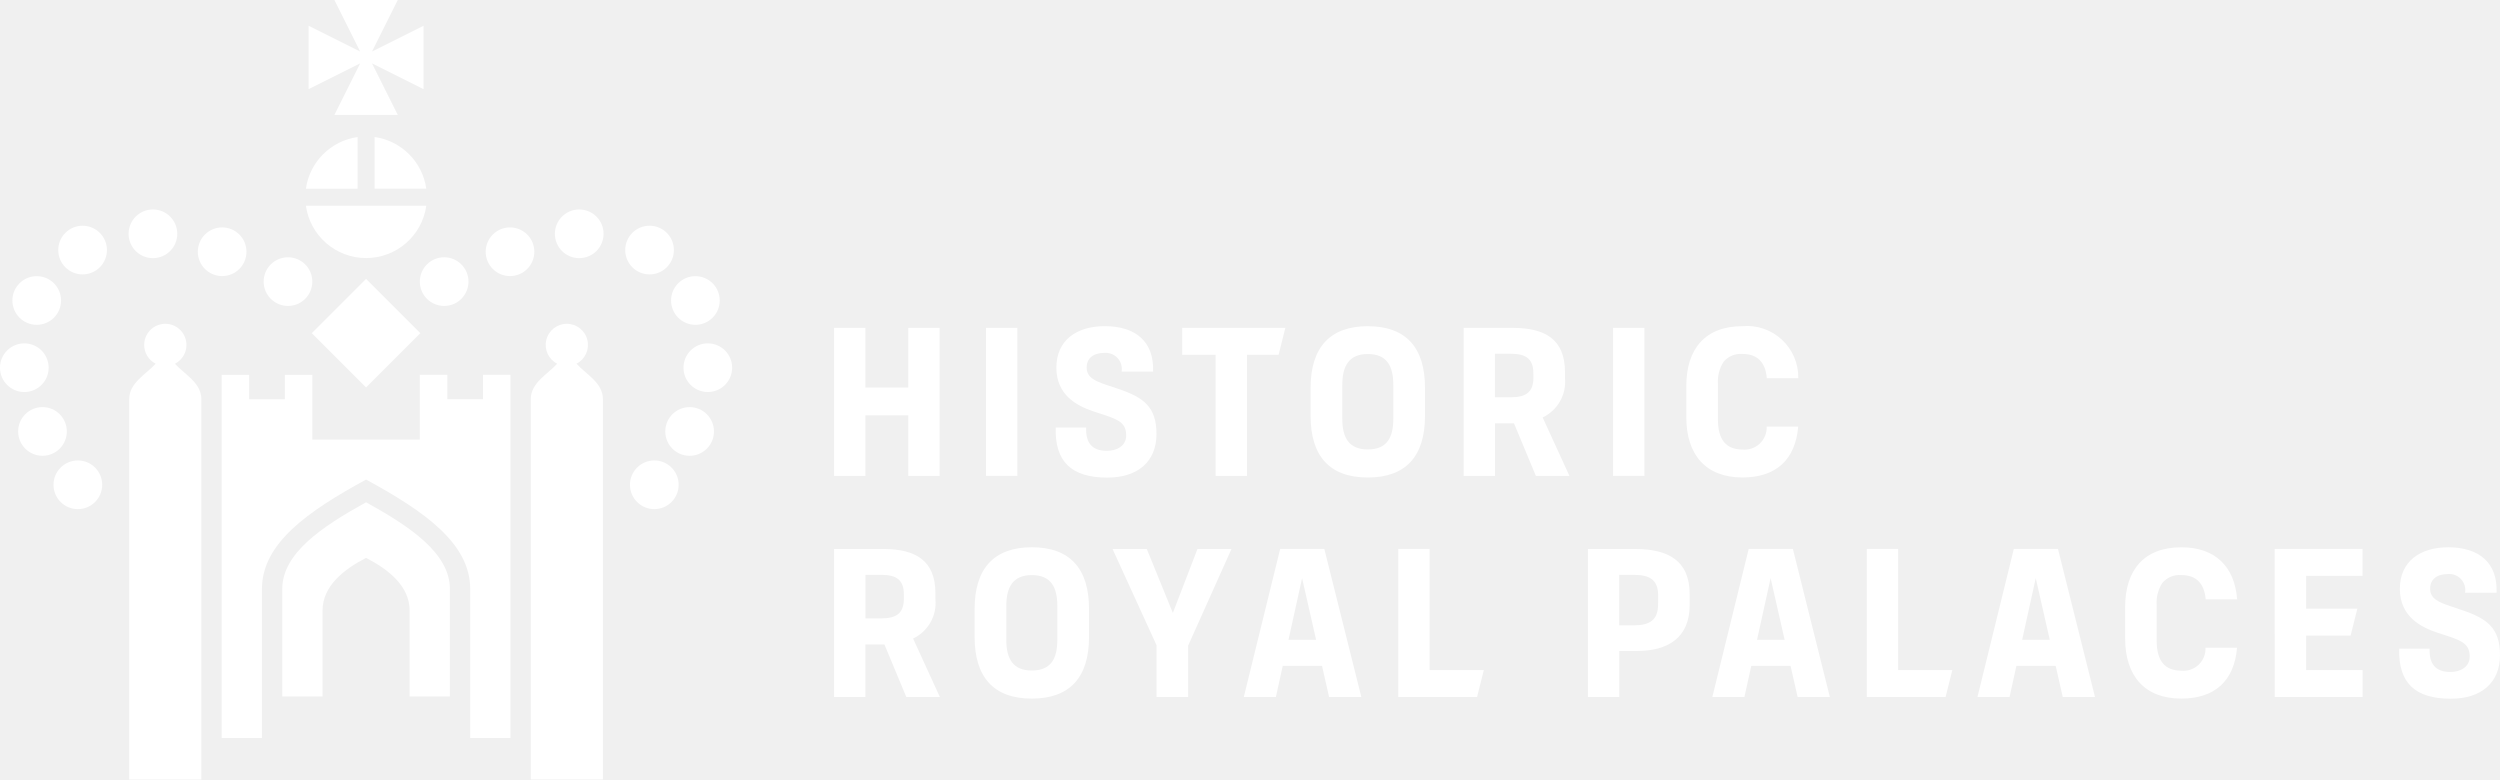
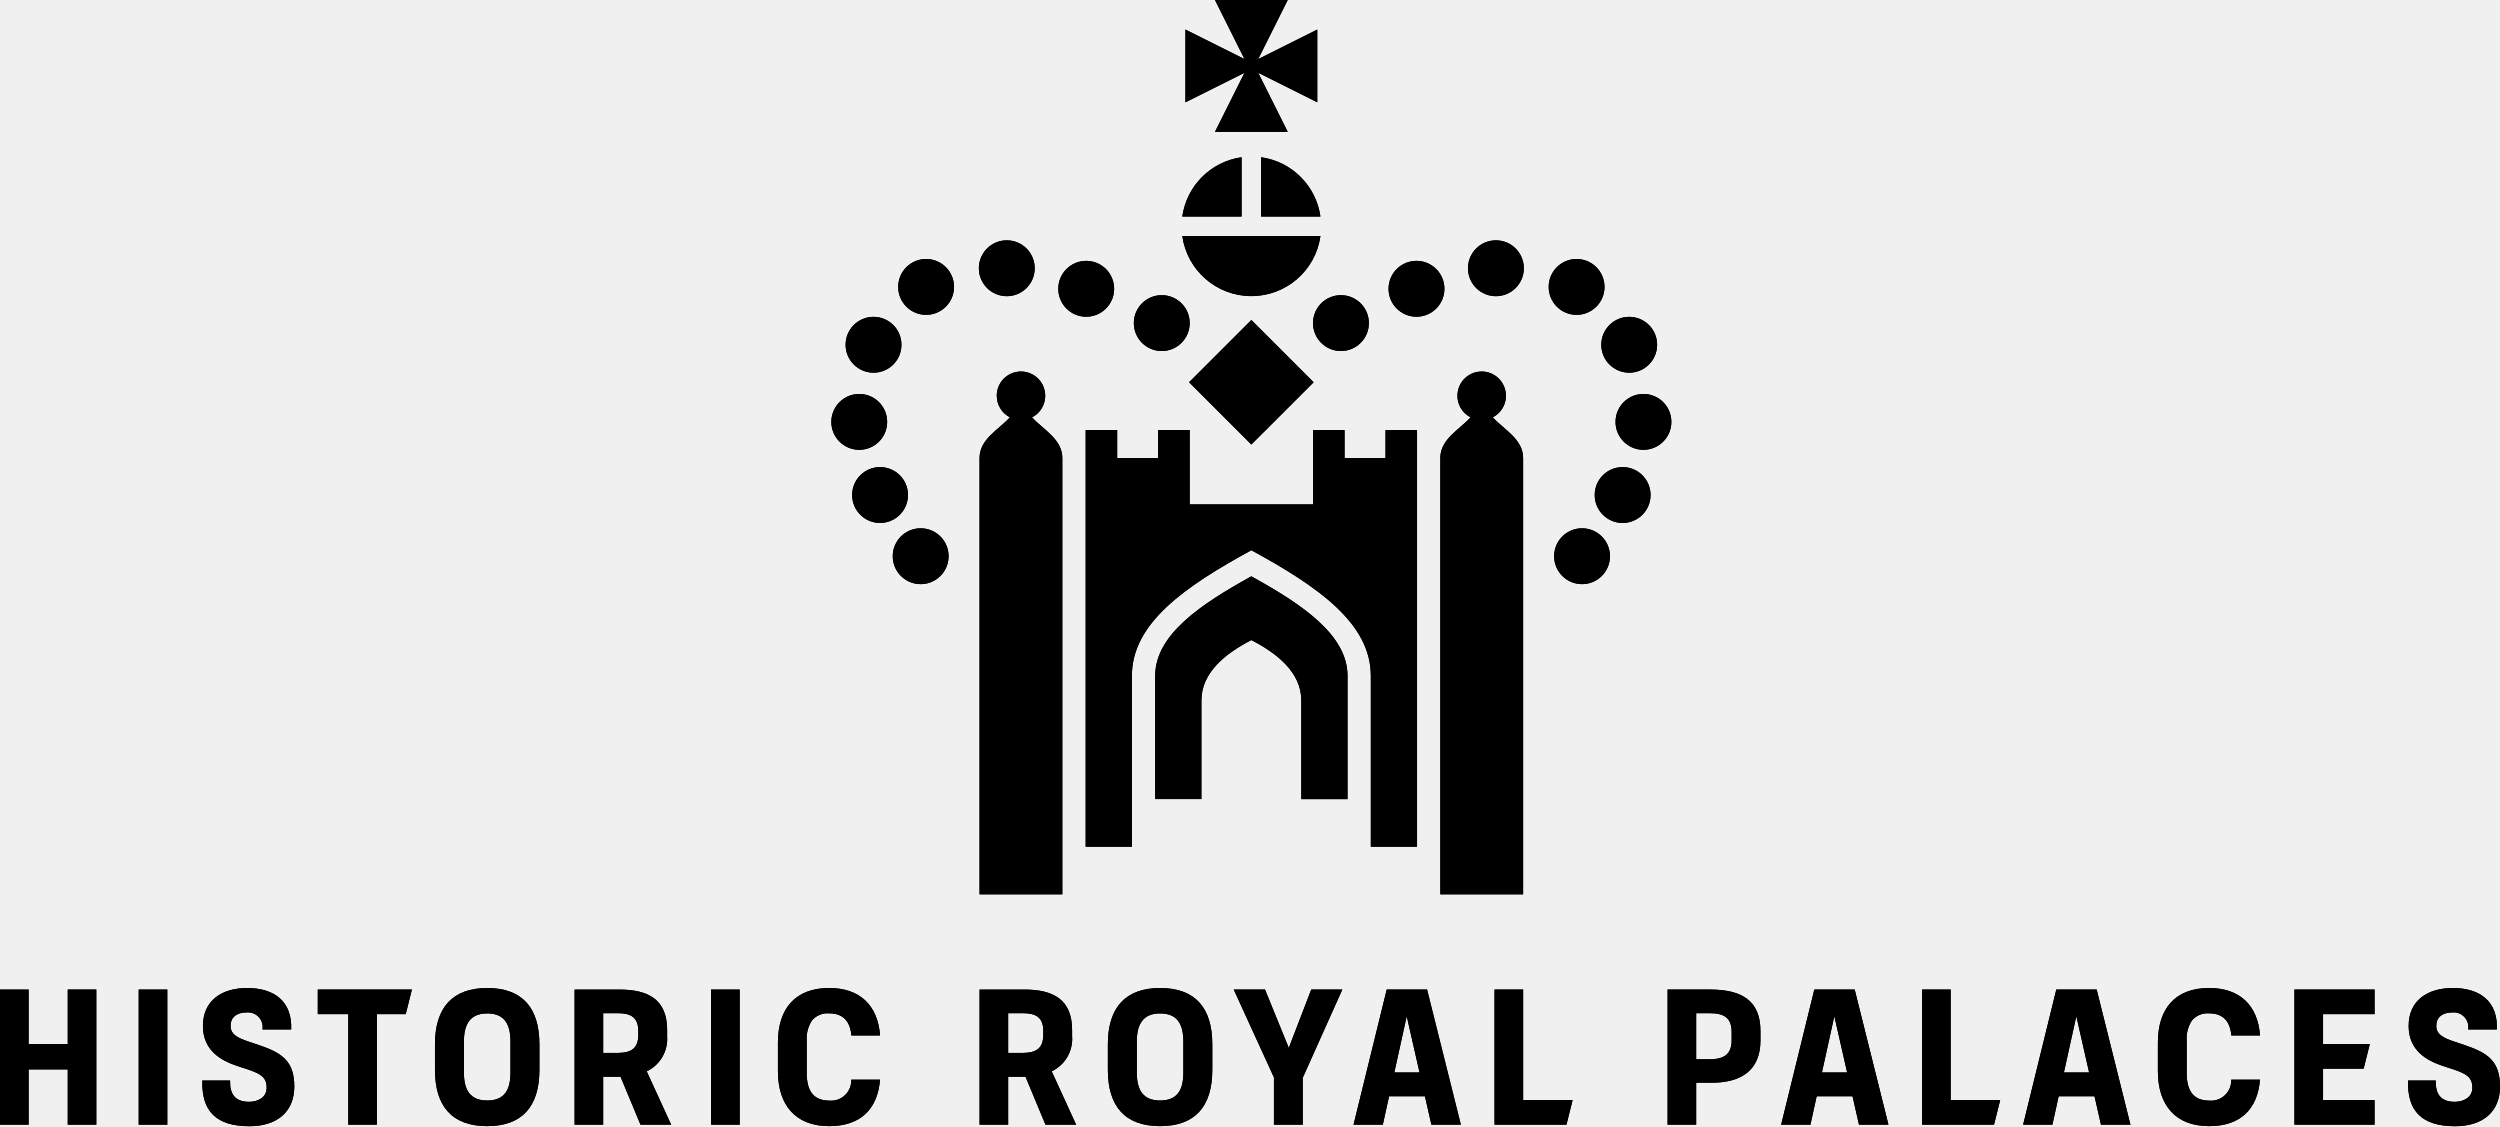
- <svg xmlns="http://www.w3.org/2000/svg" viewBox="0 0 224.814 70.096">
-   <g fill="#fff">
-     <g data-name="Group 74">
-       <path data-name="Rectangle 64" d="M28.04 29.96l4.88-4.88 4.88 4.88-4.88 4.88z" />
-       <path data-name="Path 331" d="M25.897 27.512a2.188 2.188 0 10-2.188-2.188 2.189 2.189 0 002.188 2.188" />
-       <path data-name="Path 332" d="M19.976 24.826a2.188 2.188 0 10-2.188-2.188 2.188 2.188 0 002.188 2.188" />
-       <path data-name="Path 333" d="M13.753 23.214a2.189 2.189 0 10-2.19-2.189 2.189 2.189 0 002.19 2.189" />
-       <path data-name="Path 334" d="M7.427 20.299a2.189 2.189 0 102.189 2.188 2.189 2.189 0 00-2.189-2.188" />
-       <path data-name="Path 335" d="M3.304 29.21a2.188 2.188 0 10-2.189-2.188 2.189 2.189 0 002.189 2.188" />
-       <path data-name="Path 336" d="M2.188 35.254a2.188 2.188 0 10-2.189-2.188 2.188 2.188 0 002.189 2.188" />
-       <path data-name="Path 337" d="M1.632 38.799a2.189 2.189 0 102.187-2.19 2.188 2.188 0 00-2.187 2.19" />
-       <path data-name="Path 338" d="M7 41.406a2.189 2.189 0 102.19 2.188A2.189 2.189 0 007 41.406" />
-       <path data-name="Path 339" d="M33.685 12.324v4.645h4.649a5.468 5.468 0 00-4.649-4.648" />
-       <path data-name="Path 340" d="M38.335 18.502H27.508a5.467 5.467 0 0010.827 0" />
-       <path data-name="Path 341" d="M32.156 12.324a5.469 5.469 0 00-4.648 4.648h4.648z" />
-       <path data-name="Path 342" d="M30.07 10.334h5.7l-2.316-4.632 4.632 2.316v-5.7l-4.632 2.316L35.77 0h-5.7l2.316 4.632-4.632-2.316v5.7L32.386 5.7z" />
-       <path data-name="Path 343" d="M12.966 31.019a1.9 1.9 0 001.031 1.689c-.881.968-2.378 1.709-2.378 3.192v34.2h6.488V35.9c0-1.482-1.5-2.222-2.376-3.19a1.9 1.9 0 10-2.765-1.691" />
-       <path data-name="Path 344" d="M39.941 27.512a2.188 2.188 0 10-2.188-2.188 2.189 2.189 0 002.188 2.188" />
-       <path data-name="Path 345" d="M45.863 24.826a2.188 2.188 0 10-2.188-2.188 2.188 2.188 0 002.188 2.188" />
-       <path data-name="Path 346" d="M52.087 23.214a2.189 2.189 0 10-2.189-2.189 2.188 2.188 0 002.189 2.189" />
-       <path data-name="Path 347" d="M58.413 24.676a2.189 2.189 0 10-2.19-2.189 2.189 2.189 0 002.19 2.189" />
-       <path data-name="Path 348" d="M62.534 29.21a2.188 2.188 0 10-2.188-2.188 2.189 2.189 0 002.188 2.188" />
-       <path data-name="Path 349" d="M63.65 30.877a2.188 2.188 0 102.189 2.188 2.189 2.189 0 00-2.189-2.188" />
-       <path data-name="Path 350" d="M62.015 36.61a2.189 2.189 0 102.189 2.189 2.188 2.188 0 00-2.189-2.189" />
-       <path data-name="Path 351" d="M58.838 41.406a2.189 2.189 0 102.19 2.188 2.188 2.188 0 00-2.19-2.188" />
-       <path data-name="Path 352" d="M32.92 45.169c-4 2.207-7.537 4.6-7.538 7.8v9.664h3.623v-7.727c0-2.2 1.9-3.7 3.915-4.738 2.015 1.04 3.915 2.535 3.915 4.738v7.727h3.622v-9.665c0-3.2-3.54-5.592-7.537-7.8" />
-       <path data-name="Path 353" d="M23.556 52.968c0-4.1 4.091-6.969 9.364-9.844 5.273 2.875 9.363 5.743 9.363 9.844v13.4h3.623V33.707h-2.471v2.194h-3.21v-2.194h-2.472v5.826h-9.666v-5.825h-2.471v2.194h-3.212v-2.194h-2.47v32.657h3.622z" />
-       <path data-name="Path 354" d="M47.733 35.9v34.194h6.485V35.9c0-1.483-1.5-2.225-2.378-3.192a1.9 1.9 0 10-1.735 0c-.88.967-2.375 1.708-2.375 3.19" />
-     </g>
-     <g data-name="Group 75">
-       <path data-name="Path 355" d="M106.31 31.906h3.006v10.89h2.819v-10.89h2.844l.606-2.422h-9.276z" />
-       <path data-name="Path 356" d="M81.677 34.852h-3.854v-5.367h-2.82v13.312h2.82v-5.446h3.854v5.446h2.819V29.485h-2.819z" />
-       <path data-name="Rectangle 65" d="M88.666 29.483h2.819v13.312h-2.819z" />
-       <path data-name="Rectangle 66" d="M145.056 29.483h2.819v13.312h-2.819z" />
-       <path data-name="Path 357" d="M140.734 34.004v-.549c-.007-2.952-1.8-3.958-4.652-3.97h-4.463v13.312h2.82V38.07h1.709l1.967 4.727h3.019l-2.41-5.257a3.549 3.549 0 002.008-3.535m-2.838-.038c0 1.329-.725 1.754-2 1.757h-1.46v-3.912h1.454c1.3.007 2 .428 2 1.757z" />
-       <path data-name="Path 358" d="M100.567 34.972l-1.062-.357c-1.026-.345-1.785-.683-1.785-1.54-.014-.833.567-1.341 1.61-1.341a1.445 1.445 0 011.53 1.681h2.83c.109-2.731-1.622-4.085-4.345-4.085-2.5 0-4.355 1.242-4.35 3.745.005 2.414 1.782 3.4 3.319 3.914l1.158.38c1.271.432 1.8.785 1.8 1.793 0 .953-.869 1.38-1.723 1.38-1.369 0-1.922-.733-1.879-2.093h-2.734c-.088 3.031 1.384 4.5 4.636 4.5 2.765 0 4.419-1.456 4.425-3.9s-1.137-3.306-3.43-4.077" />
-       <path data-name="Path 359" d="M154.986 32.543a2 2 0 011.7-.713c1.355-.008 2.084.767 2.195 2.181h2.831a4.611 4.611 0 00-5.02-4.679c-3.354 0-5.054 2.049-5.049 5.388v2.817c0 3.328 1.731 5.4 5.044 5.4 3.035 0 4.766-1.605 5.017-4.574h-2.835a1.991 1.991 0 01-2.182 2.063c-1.483-.011-2.2-.894-2.2-2.7v-3.2a3.262 3.262 0 01.507-1.989" />
-       <path data-name="Path 360" d="M123 29.332c-3.382 0-5.143 1.9-5.143 5.538v2.532c0 3.591 1.692 5.538 5.143 5.538 3.406 0 5.144-1.9 5.144-5.538v-2.53c0-3.592-1.691-5.538-5.144-5.538m2.294 8.324c0 1.669-.556 2.758-2.294 2.758-1.69 0-2.293-1.043-2.293-2.758v-3.042c0-1.646.556-2.78 2.293-2.78 1.691 0 2.294 1.042 2.294 2.78z" />
-     </g>
-     <g data-name="Group 76">
-       <path data-name="Path 361" d="M170.691 49.366h-2.82V62.68h7.087l.607-2.423h-4.875z" />
-       <path data-name="Path 362" d="M157.252 49.366l-3.27 13.314h2.886l.616-2.8h3.533l.635 2.8h2.9l-3.327-13.314zm.75 8.168l1.222-5.545 1.26 5.545z" />
-       <path data-name="Path 363" d="M204.557 62.681h7.9v-2.423h-5.078v-3.1h4l.607-2.423h-4.608v-2.947h5.072v-2.422h-7.9z" />
-       <path data-name="Path 364" d="M128.558 49.366h-2.819V62.68h7.087l.607-2.423h-4.875z" />
-       <path data-name="Path 365" d="M84.119 53.887v-.549c-.007-2.952-1.806-3.958-4.653-3.971h-4.463v13.314h2.82v-4.727h1.71l1.967 4.727h3.02l-2.409-5.259a3.547 3.547 0 002.008-3.534m-2.839-.038c0 1.329-.724 1.754-2 1.757h-1.455v-3.913h1.455c1.3.007 2 .428 2 1.757z" />
-       <path data-name="Path 366" d="M105.469 55.118l-2.343-5.751h-3.08l3.958 8.657v4.656h2.839v-4.619l3.9-8.694h-3.06z" />
-       <path data-name="Path 367" d="M115.119 49.366l-3.27 13.314h2.886l.616-2.8h3.533l.635 2.8h2.9l-3.327-13.314zm.75 8.168l1.222-5.545 1.26 5.545z" />
-       <path data-name="Path 368" d="M181.093 49.366l-3.269 13.314h2.886l.616-2.8h3.533l.635 2.8h2.9l-3.327-13.314zm.751 8.168l1.222-5.545 1.26 5.545z" />
-       <path data-name="Path 369" d="M147.048 49.368h-4.255v13.313h2.82v-4.139h1.531c2.86.009 4.8-1.2 4.8-4.143v-.966c0-3.047-1.965-4.06-4.9-4.065m2.061 4.975c0 1.432-.777 1.887-2.155 1.89h-1.342v-4.538h1.348c1.382.008 2.151.433 2.155 1.852z" />
-       <path data-name="Path 370" d="M194.446 52.427a2 2 0 011.7-.713c1.355-.008 2.085.767 2.2 2.181h2.829c-.223-2.981-2.008-4.681-5.019-4.679-3.355 0-5.055 2.049-5.051 5.389v2.816c0 3.329 1.731 5.4 5.044 5.4 3.036 0 4.767-1.605 5.018-4.574h-2.835a1.992 1.992 0 01-2.192 2.065c-1.483-.011-2.2-.894-2.2-2.7v-3.2a3.263 3.263 0 01.507-1.989" />
-       <path data-name="Path 371" d="M92.787 49.212c-3.383 0-5.144 1.9-5.144 5.539v2.533c0 3.591 1.692 5.538 5.144 5.538 3.407 0 5.144-1.9 5.144-5.538v-2.533c0-3.592-1.691-5.539-5.144-5.539m2.294 8.326c0 1.67-.557 2.758-2.294 2.758-1.692 0-2.294-1.043-2.294-2.758v-3.042c0-1.646.556-2.78 2.294-2.78 1.691 0 2.294 1.042 2.294 2.78z" />
-       <path data-name="Path 372" d="M221.381 54.858l-1.062-.358c-1.026-.344-1.785-.682-1.785-1.54-.014-.833.567-1.341 1.611-1.341a1.444 1.444 0 011.529 1.681h2.832c.109-2.731-1.623-4.085-4.346-4.085-2.5 0-4.355 1.243-4.35 3.745.005 2.415 1.782 3.4 3.32 3.915l1.157.38c1.271.431 1.8.783 1.8 1.793 0 .953-.869 1.38-1.723 1.38-1.369 0-1.921-.733-1.88-2.095h-2.734c-.088 3.032 1.384 4.5 4.637 4.5 2.765 0 4.421-1.457 4.426-3.9s-1.138-3.306-3.432-4.076" />
+ <svg xmlns="http://www.w3.org/2000/svg" data-name="LOGO - LARGE - WHITE" width="279.907" height="126.091">
+   <defs>
+     <clipPath id="a">
+       <path data-name="Rectangle 374" d="M0 0h279.906v126.091H0z" />
+     </clipPath>
+   </defs>
+   <path data-name="Path 757" d="M215.203 110.793v15.128h8.053l.69-2.753h-5.543v-12.375z" />
+   <path data-name="Path 758" d="M205.377 113.773l1.433 6.3h-2.821zm-2.24-2.979l-3.715 15.128h3.279l.7-3.18h4.014l.723 3.18h3.3l-3.78-15.128z" />
+   <path data-name="Path 759" d="M35.58 110.793v2.753h3.416v12.376h3.2v-12.376h3.232l.689-2.753z" />
+   <path data-name="Path 760" d="M256.89 110.793v15.128h8.974v-2.753h-5.77v-3.52h4.548l.689-2.753h-5.237v-3.349h5.77v-2.753z" />
+   <path data-name="Path 761" d="M167.328 110.793v15.128h8.053l.69-2.753h-5.536v-12.375z" />
+   <path data-name="Path 762" d="M7.584 110.793v6.1h-4.38v-6.1h-3.2v15.128h3.2v-6.188h4.38v6.188h3.2v-15.128z" />
+   <path data-name="Rectangle 368" d="M15.528 110.793h3.204v15.128h-3.204z" />
+   <path data-name="Rectangle 369" d="M79.612 110.793h3.205v15.128h-3.205z" />
+   <g data-name="Group 639">
+     <g data-name="Group 638" clip-path="url(#a)" transform="translate(.001)">
+       <path data-name="Path 763" d="M74.694 115.93v-.622c-.008-3.355-2.051-4.5-5.286-4.513h-5.076v15.129h3.2v-5.372h1.943l2.236 5.372h3.432l-2.737-5.976a4.031 4.031 0 002.281-4.016m-3.225-.044c0 1.51-.823 1.993-2.276 2h-1.653v-4.45h1.653c1.473.007 2.273.486 2.276 2z" />
+       <path data-name="Path 764" d="M120.034 115.93v-.622c-.008-3.355-2.052-4.5-5.287-4.513h-5.072v15.129h3.2v-5.372h1.944l2.235 5.372h3.432l-2.737-5.976a4.03 4.03 0 002.281-4.016m-3.226-.044c0 1.51-.823 1.993-2.276 2h-1.653v-4.45h1.659c1.474.007 2.273.486 2.276 2z" />
+       <path data-name="Path 765" d="M144.295 117.328l-2.663-6.535h-3.5l4.5 9.838v5.291h3.226v-5.249l4.429-9.879h-3.477z" />
+       <path data-name="Path 766" d="M155.26 110.793l-3.715 15.128h3.279l.7-3.18h4.014l.723 3.18h3.3l-3.782-15.128zm.852 9.28l1.388-6.3 1.433 6.3z" />
+       <path data-name="Path 767" d="M230.228 110.793l-3.715 15.128h3.279l.7-3.18h4.014l.723 3.18h3.3l-3.781-15.128zm.853 9.28l1.388-6.3 1.432 6.3z" />
+       <path data-name="Path 768" d="M191.542 110.794h-4.835v15.128h3.2v-4.7h1.739c3.25.01 5.454-1.363 5.458-4.707v-1.1c0-3.463-2.232-4.613-5.566-4.62m2.341 5.654c0 1.628-.882 2.144-2.448 2.147h-1.524v-5.157h1.524c1.57.008 2.445.492 2.448 2.1z" />
+       <path data-name="Path 769" d="M29.051 117.033l-1.206-.407c-1.165-.392-2.028-.775-2.028-1.749-.017-.947.644-1.524 1.83-1.524a1.642 1.642 0 011.738 1.91h3.217c.123-3.1-1.843-4.642-4.938-4.642-2.845 0-4.949 1.411-4.943 4.256.006 2.743 2.025 3.859 3.772 4.448l1.315.432c1.444.49 2.046.891 2.046 2.038-.005 1.083-.987 1.568-1.958 1.568-1.555 0-2.183-.834-2.135-2.38h-3.109c-.1 3.444 1.572 5.111 5.269 5.111 3.142 0 5.023-1.655 5.029-4.428s-1.292-3.756-3.9-4.633" />
+       <path data-name="Path 770" d="M90.896 114.268a2.274 2.274 0 011.93-.81c1.539-.01 2.368.872 2.494 2.478h3.216c-.254-3.387-2.282-5.319-5.7-5.317-3.811 0-5.743 2.329-5.738 6.124v3.2c0 3.782 1.966 6.141 5.732 6.141 3.45 0 5.417-1.825 5.7-5.2h-3.221a2.263 2.263 0 01-2.48 2.344c-1.686-.012-2.506-1.016-2.506-3.07v-3.631a3.712 3.712 0 01.576-2.261" />
+       <path data-name="Path 771" d="M245.4 114.268a2.274 2.274 0 011.93-.81c1.539-.01 2.368.872 2.494 2.478h3.216c-.254-3.387-2.282-5.319-5.7-5.317-3.812 0-5.743 2.329-5.738 6.124v3.2c0 3.782 1.966 6.141 5.732 6.141 3.449 0 5.417-1.825 5.7-5.2h-3.221a2.263 2.263 0 01-2.48 2.344c-1.686-.012-2.506-1.016-2.506-3.07v-3.631a3.709 3.709 0 01.576-2.261" />
+       <path data-name="Path 772" d="M54.546 110.621c-3.844 0-5.846 2.159-5.846 6.293v2.878c0 4.081 1.923 6.293 5.846 6.293 3.871 0 5.846-2.159 5.846-6.293v-2.878c0-4.081-1.923-6.293-5.846-6.293m2.607 9.461c0 1.9-.632 3.134-2.607 3.134-1.922 0-2.607-1.185-2.607-3.134v-3.457c0-1.87.632-3.159 2.607-3.159 1.922 0 2.607 1.184 2.607 3.159z" />
+       <path data-name="Path 773" d="M129.885 110.621c-3.844 0-5.846 2.159-5.846 6.293v2.878c0 4.081 1.923 6.293 5.846 6.293 3.871 0 5.846-2.159 5.846-6.293v-2.878c0-4.081-1.923-6.293-5.846-6.293m2.607 9.461c0 1.9-.632 3.134-2.607 3.134-1.922 0-2.607-1.185-2.607-3.134v-3.457c0-1.87.632-3.159 2.607-3.159 1.922 0 2.607 1.184 2.607 3.159z" />
+       <path data-name="Path 774" d="M276.008 117.033l-1.207-.407c-1.165-.392-2.028-.775-2.028-1.749-.017-.947.644-1.524 1.831-1.524a1.642 1.642 0 011.737 1.91h3.217c.124-3.1-1.844-4.642-4.939-4.642-2.845 0-4.949 1.411-4.942 4.256.006 2.743 2.024 3.859 3.772 4.448l1.315.432c1.444.49 2.046.891 2.046 2.038-.005 1.083-.988 1.568-1.959 1.568-1.555 0-2.183-.834-2.135-2.38h-3.107c-.1 3.444 1.572 5.111 5.269 5.111 3.143 0 5.023-1.655 5.029-4.428s-1.292-3.756-3.9-4.633" />
+       <path data-name="Rectangle 370" d="M133.133 42.798l6.971-6.971 6.972 6.971-6.972 6.971z" />
+       <path data-name="Path 775" d="M130.073 39.302a3.127 3.127 0 10-3.127-3.127 3.127 3.127 0 003.127 3.127" />
+       <path data-name="Path 776" d="M121.614 35.461a3.127 3.127 0 10-3.127-3.127 3.126 3.126 0 003.127 3.127" />
+       <path data-name="Path 777" d="M112.722 33.162a3.127 3.127 0 10-3.127-3.127 3.127 3.127 0 003.127 3.127" />
+       <path data-name="Path 778" d="M103.688 28.998a3.126 3.126 0 103.127 3.127 3.127 3.127 0 00-3.127-3.127" />
+       <path data-name="Path 779" d="M97.801 41.727a3.126 3.126 0 10-3.126-3.127 3.126 3.126 0 003.126 3.127" />
+       <path data-name="Path 780" d="M96.204 50.362a3.126 3.126 0 10-3.127-3.127 3.126 3.126 0 003.127 3.127" />
+       <path data-name="Path 781" d="M95.407 55.423a3.126 3.126 0 103.126-3.126 3.126 3.126 0 00-3.126 3.126" />
+       <path data-name="Path 782" d="M103.078 59.149a3.126 3.126 0 103.127 3.126 3.127 3.127 0 00-3.127-3.126" />
+       <path data-name="Path 783" d="M141.196 17.605v6.642h6.643a7.816 7.816 0 00-6.643-6.642" />
+       <path data-name="Path 784" d="M147.844 26.43h-15.471a7.809 7.809 0 0015.466 0" />
+       <path data-name="Path 785" d="M139.012 17.605a7.814 7.814 0 00-6.64 6.642h6.64z" />
+       <path data-name="Path 786" d="M136.032 14.762h8.144l-3.309-6.617 6.617 3.309V3.309l-6.617 3.309 3.309-6.617h-8.144l3.308 6.617-6.617-3.309v8.145l6.617-3.309z" />
+       <path data-name="Path 787" d="M111.6 44.31a2.714 2.714 0 001.472 2.414c-1.258 1.383-3.4 2.442-3.4 4.56v48.848h9.268V51.284c0-2.116-2.136-3.175-3.394-4.557a2.714 2.714 0 10-3.95-2.417" />
+       <path data-name="Path 788" d="M150.133 39.302a3.127 3.127 0 10-3.126-3.127 3.127 3.127 0 003.126 3.127" />
+       <path data-name="Path 789" d="M158.592 35.461a3.127 3.127 0 10-3.127-3.127 3.126 3.126 0 003.127 3.127" />
+       <path data-name="Path 790" d="M167.485 33.162a3.127 3.127 0 10-3.127-3.127 3.127 3.127 0 003.127 3.127" />
+       <path data-name="Path 791" d="M176.518 35.251a3.126 3.126 0 10-3.126-3.127 3.127 3.127 0 003.126 3.127" />
+       <path data-name="Path 792" d="M182.409 41.727a3.126 3.126 0 10-3.126-3.127 3.127 3.127 0 003.126 3.127" />
+       <path data-name="Path 793" d="M184.004 44.109a3.126 3.126 0 103.126 3.126 3.127 3.127 0 00-3.126-3.126" />
+       <path data-name="Path 794" d="M181.674 52.297a3.127 3.127 0 103.126 3.126 3.127 3.127 0 00-3.126-3.126" />
+       <path data-name="Path 795" d="M177.129 59.149a3.126 3.126 0 103.126 3.126 3.127 3.127 0 00-3.126-3.126" />
+       <path data-name="Path 796" d="M140.104 64.525c-5.71 3.152-10.766 6.568-10.767 11.141v13.8h5.174V78.433c0-3.148 2.714-5.283 5.593-6.769 2.879 1.486 5.593 3.621 5.593 6.769V89.47h5.174v-13.8c0-4.573-5.057-7.989-10.766-11.141" />
+       <path data-name="Path 797" d="M126.728 75.667c0-5.859 5.844-9.955 13.376-14.062 7.533 4.107 13.376 8.2 13.376 14.062v19.135h5.174V48.149h-3.528v3.134h-4.587v-3.134h-3.53v8.322H133.2v-8.322h-3.53v3.134h-4.588v-3.134h-3.528V94.8h5.174z" />
+       <path data-name="Path 798" d="M161.263 51.284v48.848h9.268V51.284c0-2.118-2.139-3.177-3.4-4.56a2.714 2.714 0 10-2.478 0c-1.258 1.382-3.393 2.441-3.393 4.557" />
+       <path data-name="Path 799" d="M218.403 110.793h-3.2v15.128h8.053l.69-2.753h-5.543z" />
+       <path data-name="Path 800" d="M203.135 110.793l-3.715 15.128h3.279l.7-3.18h4.014l.722 3.18h3.3l-3.781-15.128zm.852 9.28l1.388-6.3 1.433 6.3z" />
+       <path data-name="Path 801" d="M35.579 113.546h3.416v12.376h3.2v-12.376h3.232l.689-2.753H35.579z" />
+       <path data-name="Path 802" d="M256.89 125.922h8.974v-2.753h-5.77v-3.521h4.547l.689-2.753h-5.236v-3.349h5.77v-2.753h-8.974z" />
+       <path data-name="Path 803" d="M170.534 110.793h-3.2v15.128h8.053l.69-2.753h-5.543z" />
+       <path data-name="Path 804" d="M7.584 116.895h-4.38v-6.1h-3.2v15.128h3.2v-6.189h4.38v6.189h3.2v-15.13h-3.2z" />
+       <path data-name="Rectangle 371" d="M15.527 110.794h3.204v15.128h-3.204z" />
+       <path data-name="Rectangle 372" d="M79.611 110.794h3.204v15.128h-3.204z" />
+       <path data-name="Path 805" d="M74.694 115.93v-.622c-.008-3.355-2.051-4.5-5.286-4.513h-5.076v15.129h3.2v-5.372h1.943l2.236 5.372h3.432l-2.737-5.976a4.031 4.031 0 002.281-4.016m-3.225-.044c0 1.51-.823 1.993-2.276 2h-1.653v-4.45h1.653c1.473.007 2.273.486 2.276 2z" />
+       <path data-name="Path 806" d="M120.034 115.93v-.622c-.008-3.355-2.052-4.5-5.287-4.513h-5.072v15.129h3.2v-5.372h1.944l2.235 5.372h3.432l-2.737-5.976a4.03 4.03 0 002.281-4.016m-3.226-.044c0 1.51-.823 1.993-2.276 2h-1.653v-4.45h1.659c1.474.007 2.273.486 2.276 2z" />
+       <path data-name="Path 807" d="M144.295 117.328l-2.663-6.535h-3.5l4.5 9.838v5.291h3.226v-5.249l4.429-9.879h-3.477z" />
+       <path data-name="Path 808" d="M155.26 110.793l-3.715 15.128h3.279l.7-3.18h4.014l.723 3.18h3.3l-3.782-15.128zm.852 9.28l1.388-6.3 1.433 6.3z" />
+       <path data-name="Path 809" d="M230.228 110.793l-3.715 15.128h3.279l.7-3.18h4.014l.723 3.18h3.3l-3.781-15.128zm.853 9.28l1.388-6.3 1.432 6.3z" />
+       <path data-name="Path 810" d="M191.542 110.794h-4.835v15.128h3.2v-4.7h1.739c3.25.01 5.454-1.363 5.458-4.707v-1.1c0-3.463-2.232-4.613-5.566-4.62m2.341 5.654c0 1.628-.882 2.144-2.448 2.147h-1.524v-5.157h1.524c1.57.008 2.445.492 2.448 2.1z" />
+       <path data-name="Path 811" d="M29.051 117.033l-1.206-.407c-1.165-.392-2.028-.775-2.028-1.749-.017-.947.644-1.524 1.83-1.524a1.642 1.642 0 011.738 1.91h3.217c.123-3.1-1.843-4.642-4.938-4.642-2.845 0-4.949 1.411-4.943 4.256.006 2.743 2.025 3.859 3.772 4.448l1.315.432c1.444.49 2.046.891 2.046 2.038-.005 1.083-.987 1.568-1.958 1.568-1.555 0-2.183-.834-2.135-2.38h-3.109c-.1 3.444 1.572 5.111 5.269 5.111 3.142 0 5.023-1.655 5.029-4.428s-1.292-3.756-3.9-4.633" />
+       <path data-name="Path 812" d="M90.896 114.268a2.274 2.274 0 011.93-.81c1.539-.01 2.368.872 2.494 2.478h3.216c-.254-3.387-2.282-5.319-5.7-5.317-3.811 0-5.743 2.329-5.738 6.124v3.2c0 3.782 1.966 6.141 5.732 6.141 3.45 0 5.417-1.825 5.7-5.2h-3.221a2.263 2.263 0 01-2.48 2.344c-1.686-.012-2.506-1.016-2.506-3.07v-3.631a3.712 3.712 0 01.576-2.261" />
+       <path data-name="Path 813" d="M245.4 114.268a2.274 2.274 0 011.93-.81c1.539-.01 2.368.872 2.494 2.478h3.216c-.254-3.387-2.282-5.319-5.7-5.317-3.812 0-5.743 2.329-5.738 6.124v3.2c0 3.782 1.966 6.141 5.732 6.141 3.449 0 5.417-1.825 5.7-5.2h-3.221a2.263 2.263 0 01-2.48 2.344c-1.686-.012-2.506-1.016-2.506-3.07v-3.631a3.709 3.709 0 01.576-2.261" />
+       <path data-name="Path 814" d="M54.546 110.621c-3.844 0-5.846 2.159-5.846 6.293v2.878c0 4.081 1.923 6.293 5.846 6.293 3.871 0 5.846-2.159 5.846-6.293v-2.878c0-4.081-1.923-6.293-5.846-6.293m2.607 9.461c0 1.9-.632 3.134-2.607 3.134-1.922 0-2.607-1.185-2.607-3.134v-3.457c0-1.87.632-3.159 2.607-3.159 1.922 0 2.607 1.184 2.607 3.159z" />
+       <path data-name="Path 815" d="M129.885 110.621c-3.844 0-5.846 2.159-5.846 6.293v2.878c0 4.081 1.923 6.293 5.846 6.293 3.871 0 5.846-2.159 5.846-6.293v-2.878c0-4.081-1.923-6.293-5.846-6.293m2.607 9.461c0 1.9-.632 3.134-2.607 3.134-1.922 0-2.607-1.185-2.607-3.134v-3.457c0-1.87.632-3.159 2.607-3.159 1.922 0 2.607 1.184 2.607 3.159z" />
+       <path data-name="Path 816" d="M276.008 117.033l-1.207-.407c-1.165-.392-2.028-.775-2.028-1.749-.017-.947.644-1.524 1.831-1.524a1.642 1.642 0 011.737 1.91h3.217c.124-3.1-1.844-4.642-4.939-4.642-2.845 0-4.949 1.411-4.942 4.256.006 2.743 2.024 3.859 3.772 4.448l1.315.432c1.444.49 2.046.891 2.046 2.038-.005 1.083-.988 1.568-1.959 1.568-1.555 0-2.183-.834-2.135-2.38h-3.107c-.1 3.444 1.572 5.111 5.269 5.111 3.143 0 5.023-1.655 5.029-4.428s-1.292-3.756-3.9-4.633" />
+       <path data-name="Rectangle 373" d="M133.133 42.798l6.971-6.971 6.972 6.971-6.972 6.971z" />
+       <path data-name="Path 817" d="M130.073 39.302a3.127 3.127 0 10-3.127-3.127 3.127 3.127 0 003.127 3.127" />
+       <path data-name="Path 818" d="M121.614 35.461a3.127 3.127 0 10-3.127-3.127 3.126 3.126 0 003.127 3.127" />
+       <path data-name="Path 819" d="M112.722 33.162a3.127 3.127 0 10-3.127-3.127 3.127 3.127 0 003.127 3.127" />
+       <path data-name="Path 820" d="M103.688 28.998a3.126 3.126 0 103.127 3.127 3.127 3.127 0 00-3.127-3.127" />
+       <path data-name="Path 821" d="M97.801 41.727a3.126 3.126 0 10-3.126-3.127 3.126 3.126 0 003.126 3.127" />
+       <path data-name="Path 822" d="M96.204 50.362a3.126 3.126 0 10-3.127-3.127 3.126 3.126 0 003.127 3.127" />
+       <path data-name="Path 823" d="M95.407 55.423a3.126 3.126 0 103.126-3.126 3.126 3.126 0 00-3.126 3.126" />
+       <path data-name="Path 824" d="M103.078 59.149a3.126 3.126 0 103.127 3.126 3.127 3.127 0 00-3.127-3.126" />
+       <path data-name="Path 825" d="M141.196 17.605v6.642h6.643a7.816 7.816 0 00-6.643-6.642" />
+       <path data-name="Path 826" d="M147.844 26.43h-15.471a7.809 7.809 0 0015.466 0" />
+       <path data-name="Path 827" d="M139.012 17.605a7.814 7.814 0 00-6.64 6.642h6.64z" />
+       <path data-name="Path 828" d="M136.032 14.762h8.144l-3.309-6.617 6.617 3.309V3.309l-6.617 3.309 3.309-6.617h-8.144l3.308 6.617-6.617-3.309v8.145l6.617-3.309z" />
+       <path data-name="Path 829" d="M111.6 44.31a2.714 2.714 0 001.472 2.414c-1.258 1.383-3.4 2.442-3.4 4.56v48.848h9.268V51.284c0-2.116-2.136-3.175-3.394-4.557a2.714 2.714 0 10-3.95-2.417" />
+       <path data-name="Path 830" d="M150.133 39.302a3.127 3.127 0 10-3.126-3.127 3.127 3.127 0 003.126 3.127" />
+       <path data-name="Path 831" d="M158.592 35.461a3.127 3.127 0 10-3.127-3.127 3.126 3.126 0 003.127 3.127" />
+       <path data-name="Path 832" d="M167.485 33.162a3.127 3.127 0 10-3.127-3.127 3.127 3.127 0 003.127 3.127" />
+       <path data-name="Path 833" d="M176.518 35.251a3.126 3.126 0 10-3.126-3.127 3.127 3.127 0 003.126 3.127" />
+       <path data-name="Path 834" d="M182.409 41.727a3.126 3.126 0 10-3.126-3.127 3.127 3.127 0 003.126 3.127" />
+       <path data-name="Path 835" d="M184.004 44.109a3.126 3.126 0 103.126 3.126 3.127 3.127 0 00-3.126-3.126" />
+       <path data-name="Path 836" d="M181.674 52.297a3.127 3.127 0 103.126 3.126 3.127 3.127 0 00-3.126-3.126" />
+       <path data-name="Path 837" d="M177.129 59.149a3.126 3.126 0 103.126 3.126 3.127 3.127 0 00-3.126-3.126" />
+       <path data-name="Path 838" d="M140.104 64.525c-5.71 3.152-10.766 6.568-10.767 11.141v13.8h5.174V78.433c0-3.148 2.714-5.283 5.593-6.769 2.879 1.486 5.593 3.621 5.593 6.769V89.47h5.174v-13.8c0-4.573-5.057-7.989-10.766-11.141" />
+       <path data-name="Path 839" d="M126.728 75.667c0-5.859 5.844-9.955 13.376-14.062 7.533 4.107 13.376 8.2 13.376 14.062v19.135h5.174V48.149h-3.528v3.134h-4.587v-3.134h-3.53v8.322H133.2v-8.322h-3.53v3.134h-4.588v-3.134h-3.528V94.8h5.174z" />
+       <path data-name="Path 840" d="M161.263 51.284v48.848h9.268V51.284c0-2.118-2.139-3.177-3.4-4.56a2.714 2.714 0 10-2.478 0c-1.258 1.382-3.393 2.441-3.393 4.557" />
    </g>
  </g>
</svg>
